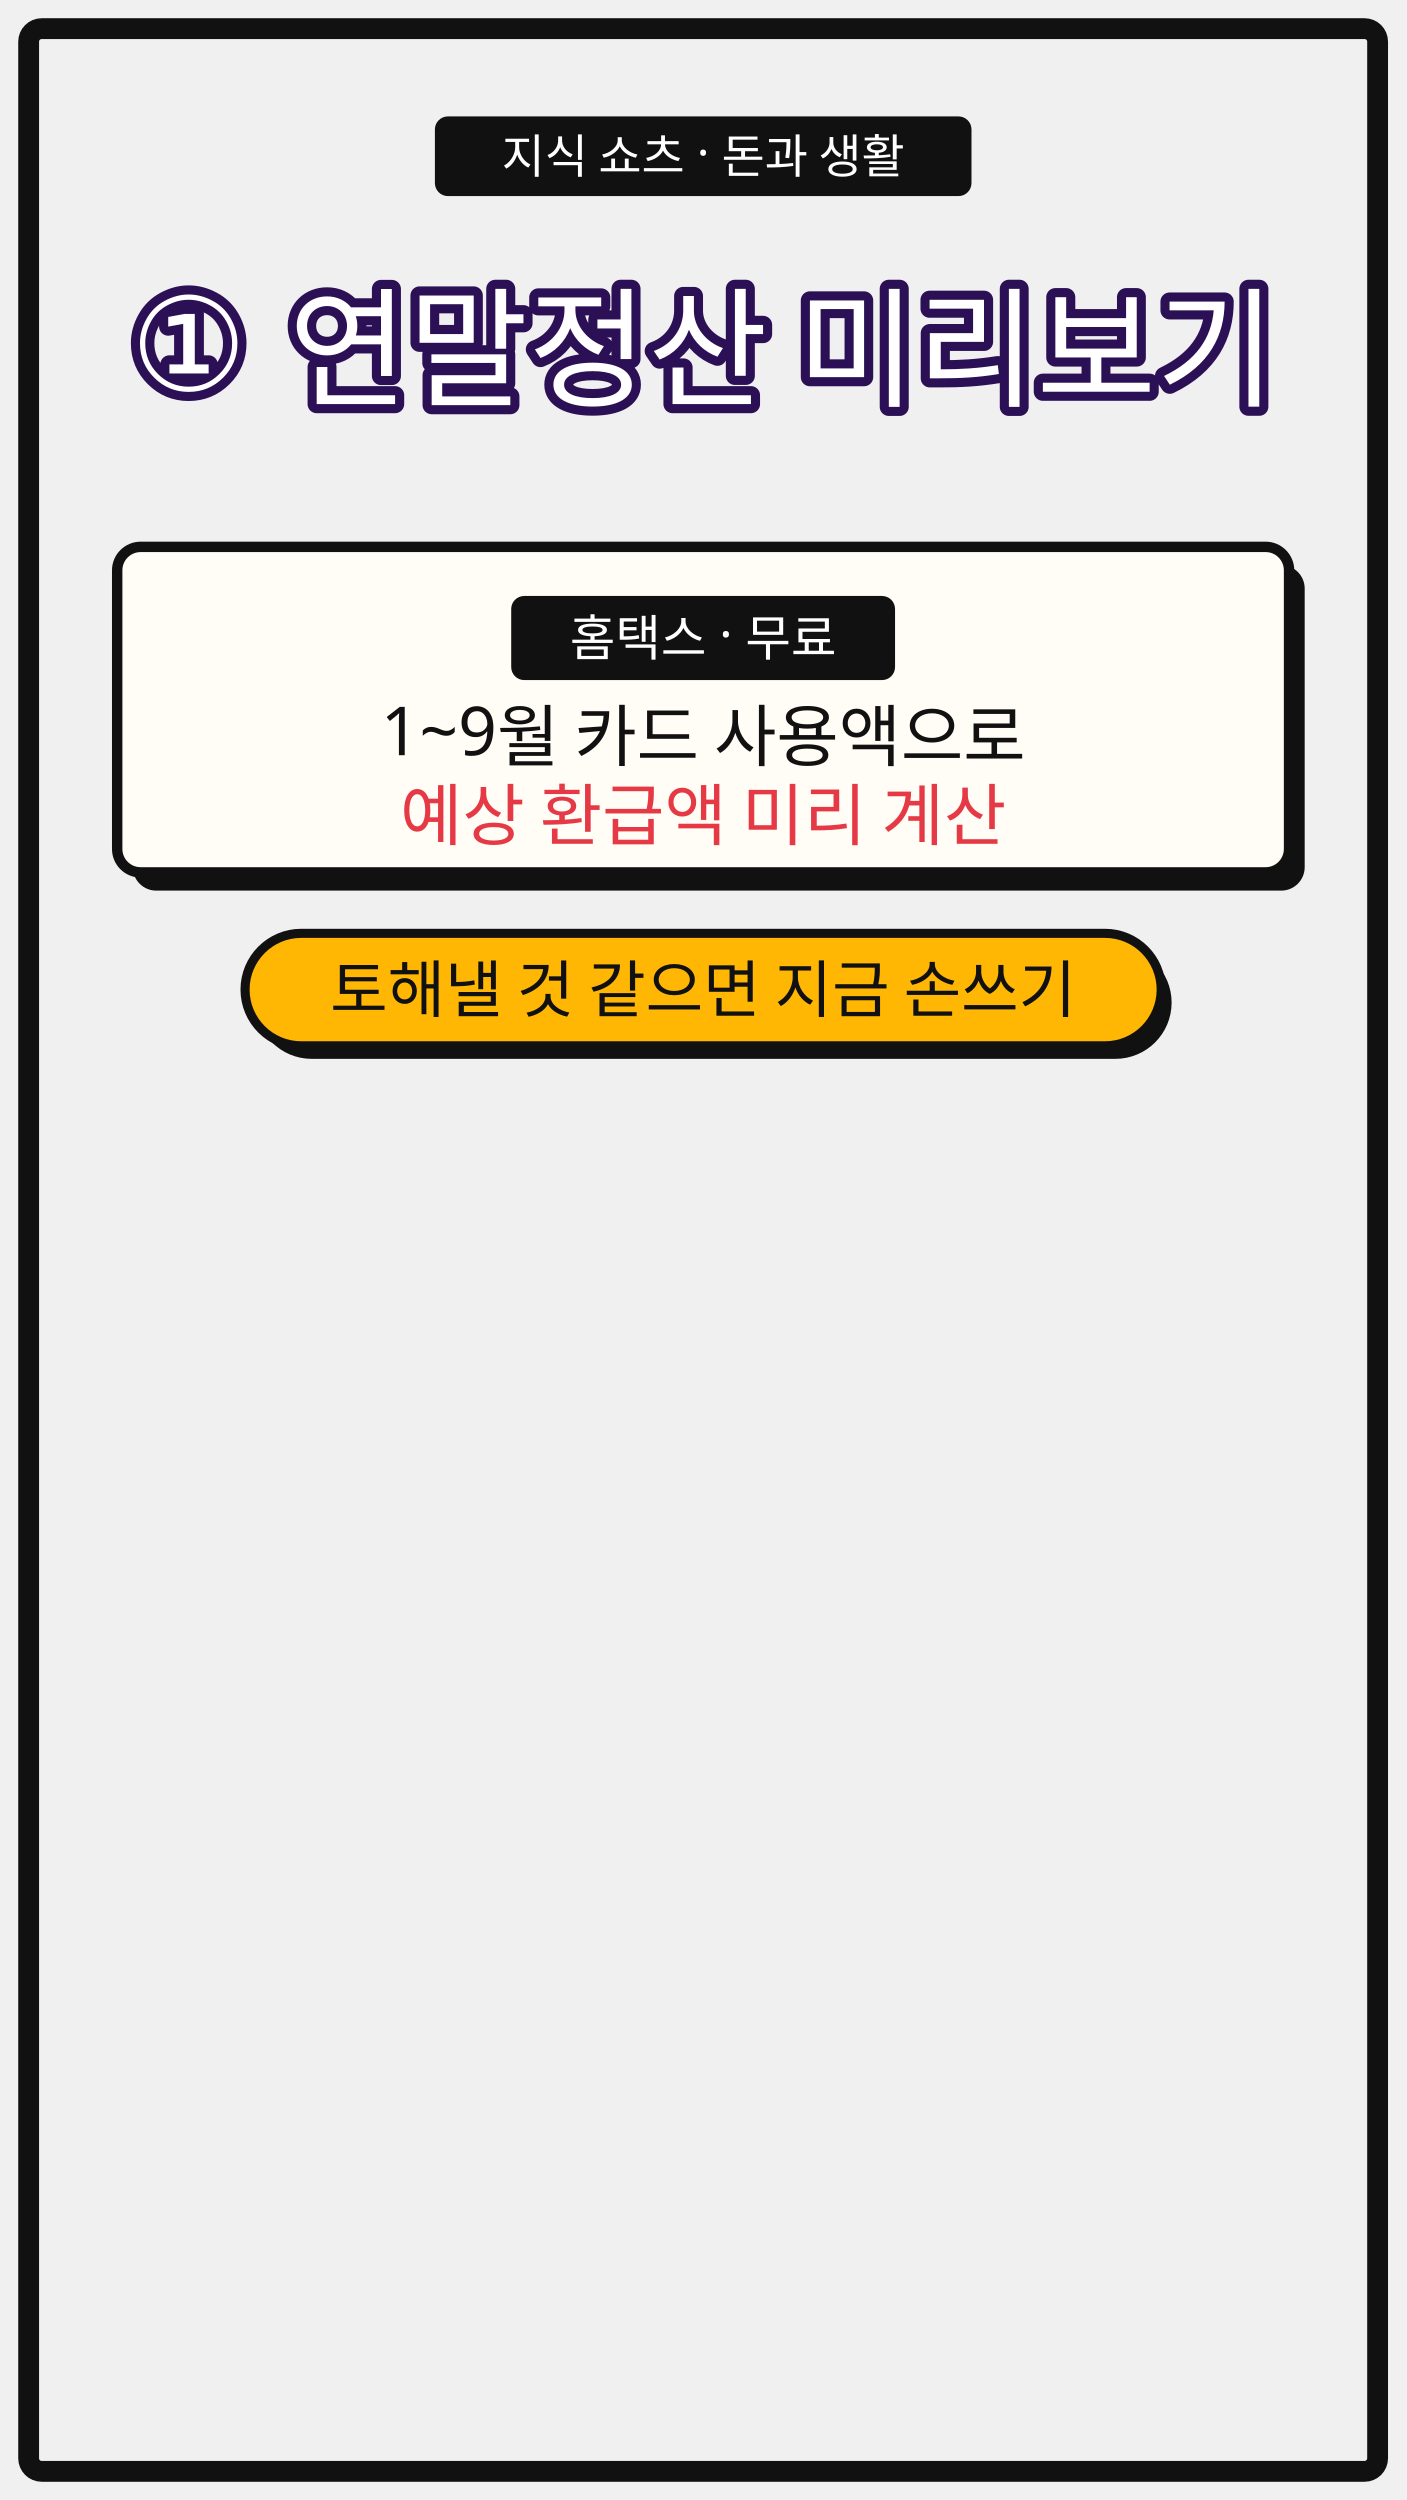
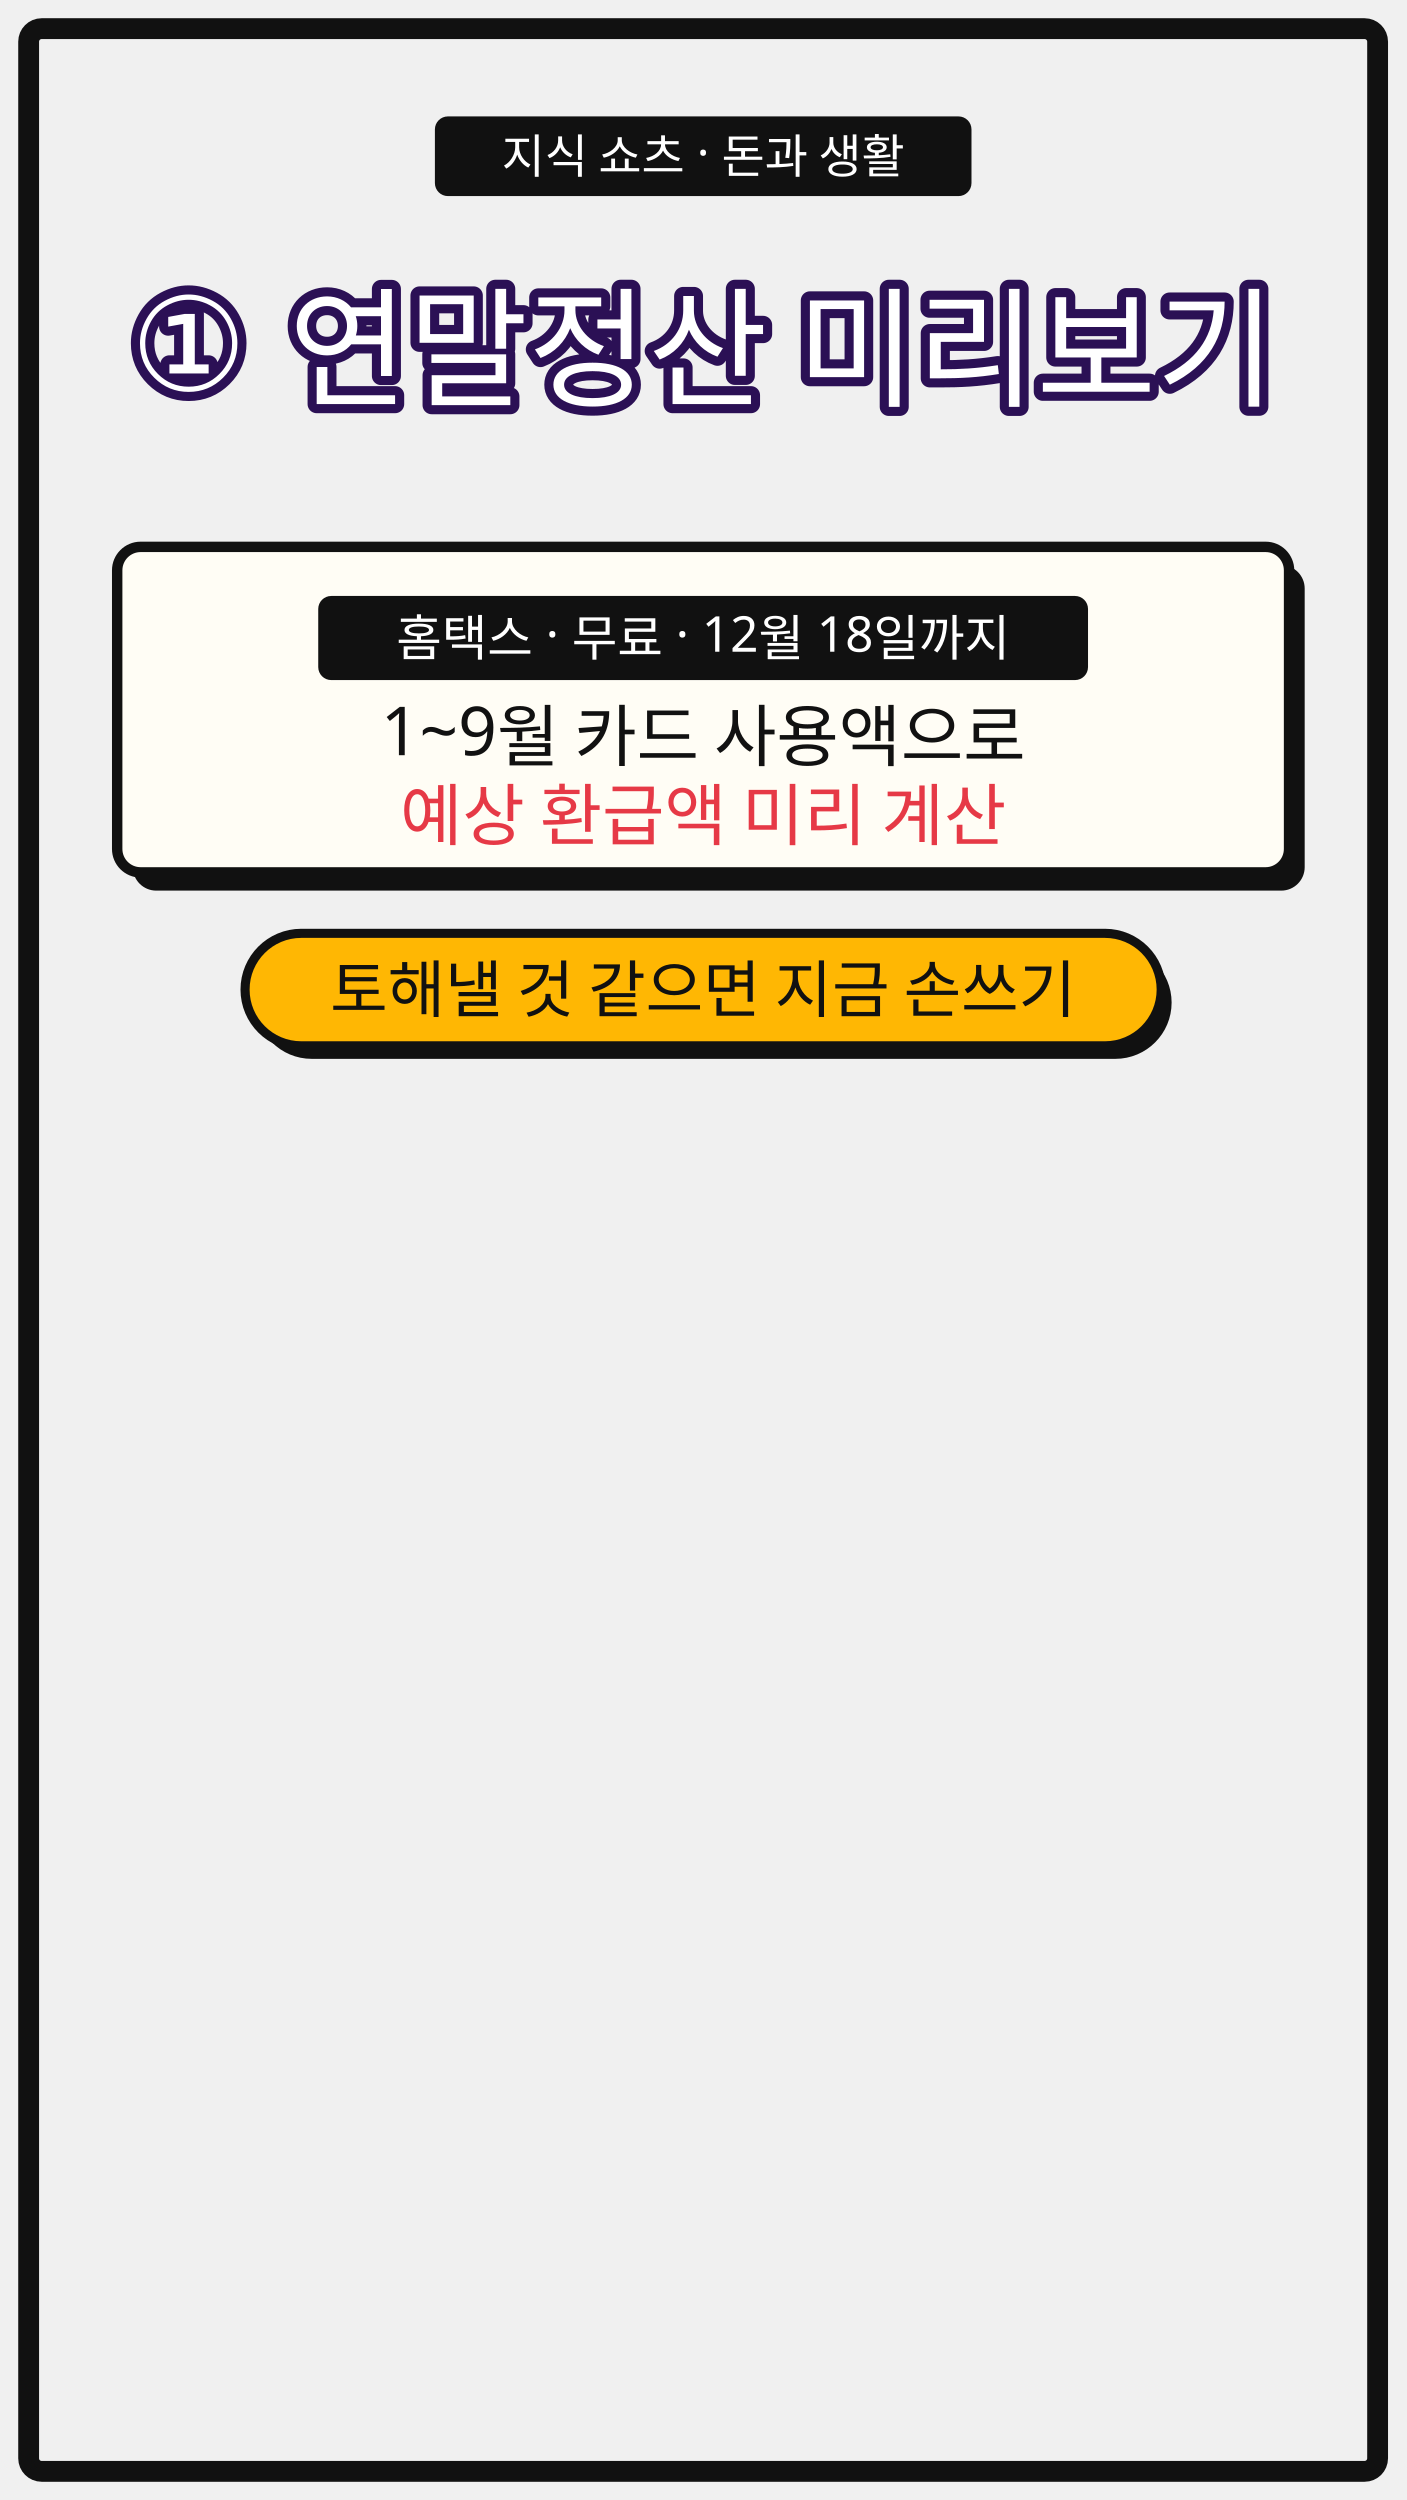
<svg xmlns="http://www.w3.org/2000/svg" width="1080" height="1920" viewBox="0 0 1080 1920">
  <rect x="0" y="0" width="1080" height="1920" fill="#000000" fill-opacity="0" />
  <g id="ai" />
  <g id="bg">
    <rect x="22" y="22" width="1036" height="1876" rx="10" fill="none" stroke="#111111" stroke-width="16" />
    <rect x="334.0" y="89.4" width="412.1" height="61.2" rx="10" fill="#111111" />
    <text x="540" y="132.96" font-family="Do Hyeon" font-size="36" fill="#ffffff" text-anchor="middle">지식 쇼츠 · 돈과 생활</text>
  </g>
  <g id="title">
    <text x="540" y="300" font-family="Black Han Sans" font-size="100" fill="#ffffff" text-anchor="middle" stroke="#2b1055" stroke-width="14" paint-order="stroke" stroke-linejoin="round">① 연말정산 미리보기</text>
  </g>
  <g id="how">
    <rect x="102" y="434" width="900" height="250" rx="18" fill="#111111" />
    <rect x="90" y="420" width="900" height="250" rx="18" fill="#fffdf5" stroke="#111111" stroke-width="8" />
-     <rect x="392.6" y="457.7" width="294.8" height="64.6" rx="10" fill="#111111" />
-     <text x="540" y="503.68" font-family="Do Hyeon" font-size="38" fill="#ffffff" text-anchor="middle">홈택스 · 무료</text>
+     <rect x="244.4" y="457.7" width="591.2" height="64.6" rx="10" fill="#111111" />
+     <text x="540" y="503.68" font-family="Do Hyeon" font-size="38" fill="#ffffff" text-anchor="middle">홈택스 · 무료 · 12월 18일까지</text>
    <text x="540" y="580" font-family="Black Han Sans" font-size="52" fill="#111111" text-anchor="middle">1~9월 카드 사용액으로</text>
    <text x="540" y="645" font-family="Black Han Sans" font-size="52" fill="#e63946" text-anchor="middle">예상 환급액 미리 계산</text>
  </g>
  <g id="tip">
    <rect x="196.2" y="726.8" width="703.6" height="86.4" rx="43.2" fill="#111111" />
    <rect x="188.2" y="716.8" width="703.6" height="86.4" rx="43.2" fill="#ffb703" stroke="#111111" stroke-width="7" />
    <text x="540" y="777.28" font-family="Jua" font-size="48" fill="#111111" text-anchor="middle">토해낼 것 같으면 지금 손쓰기</text>
  </g>
</svg>
